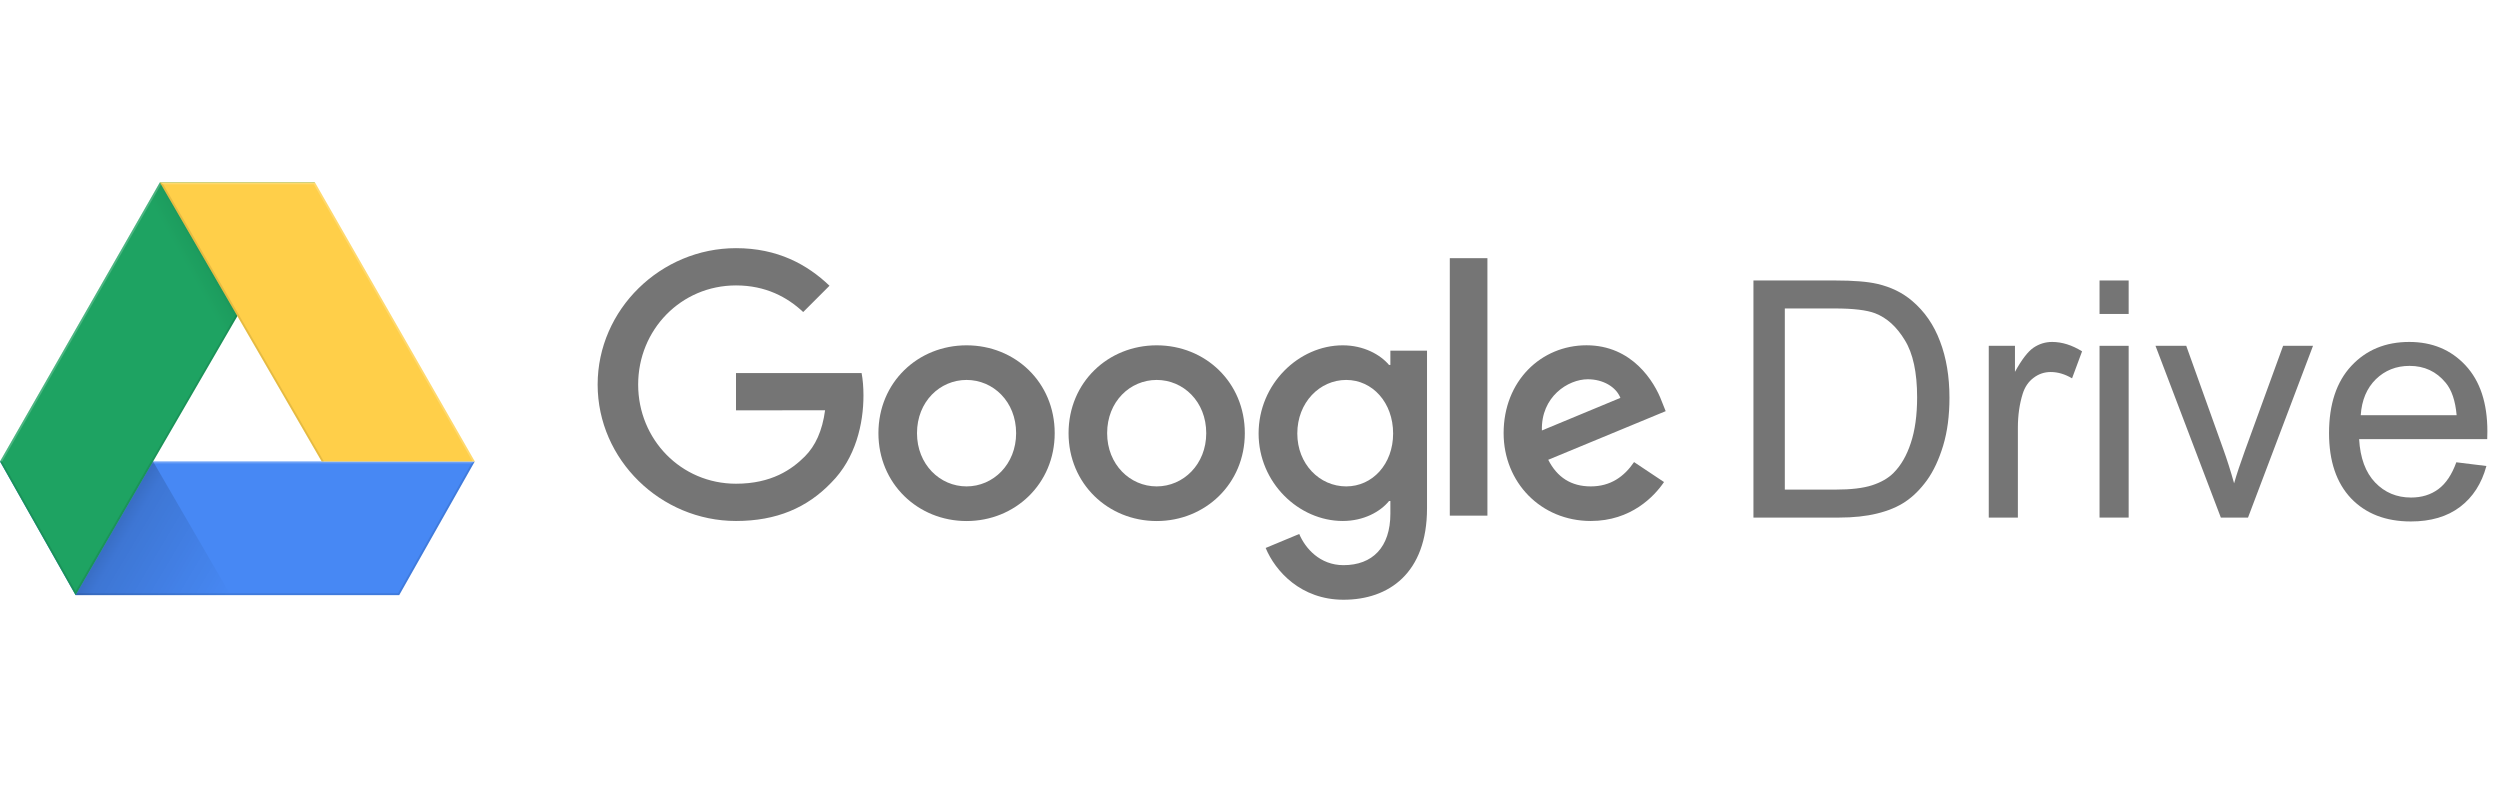
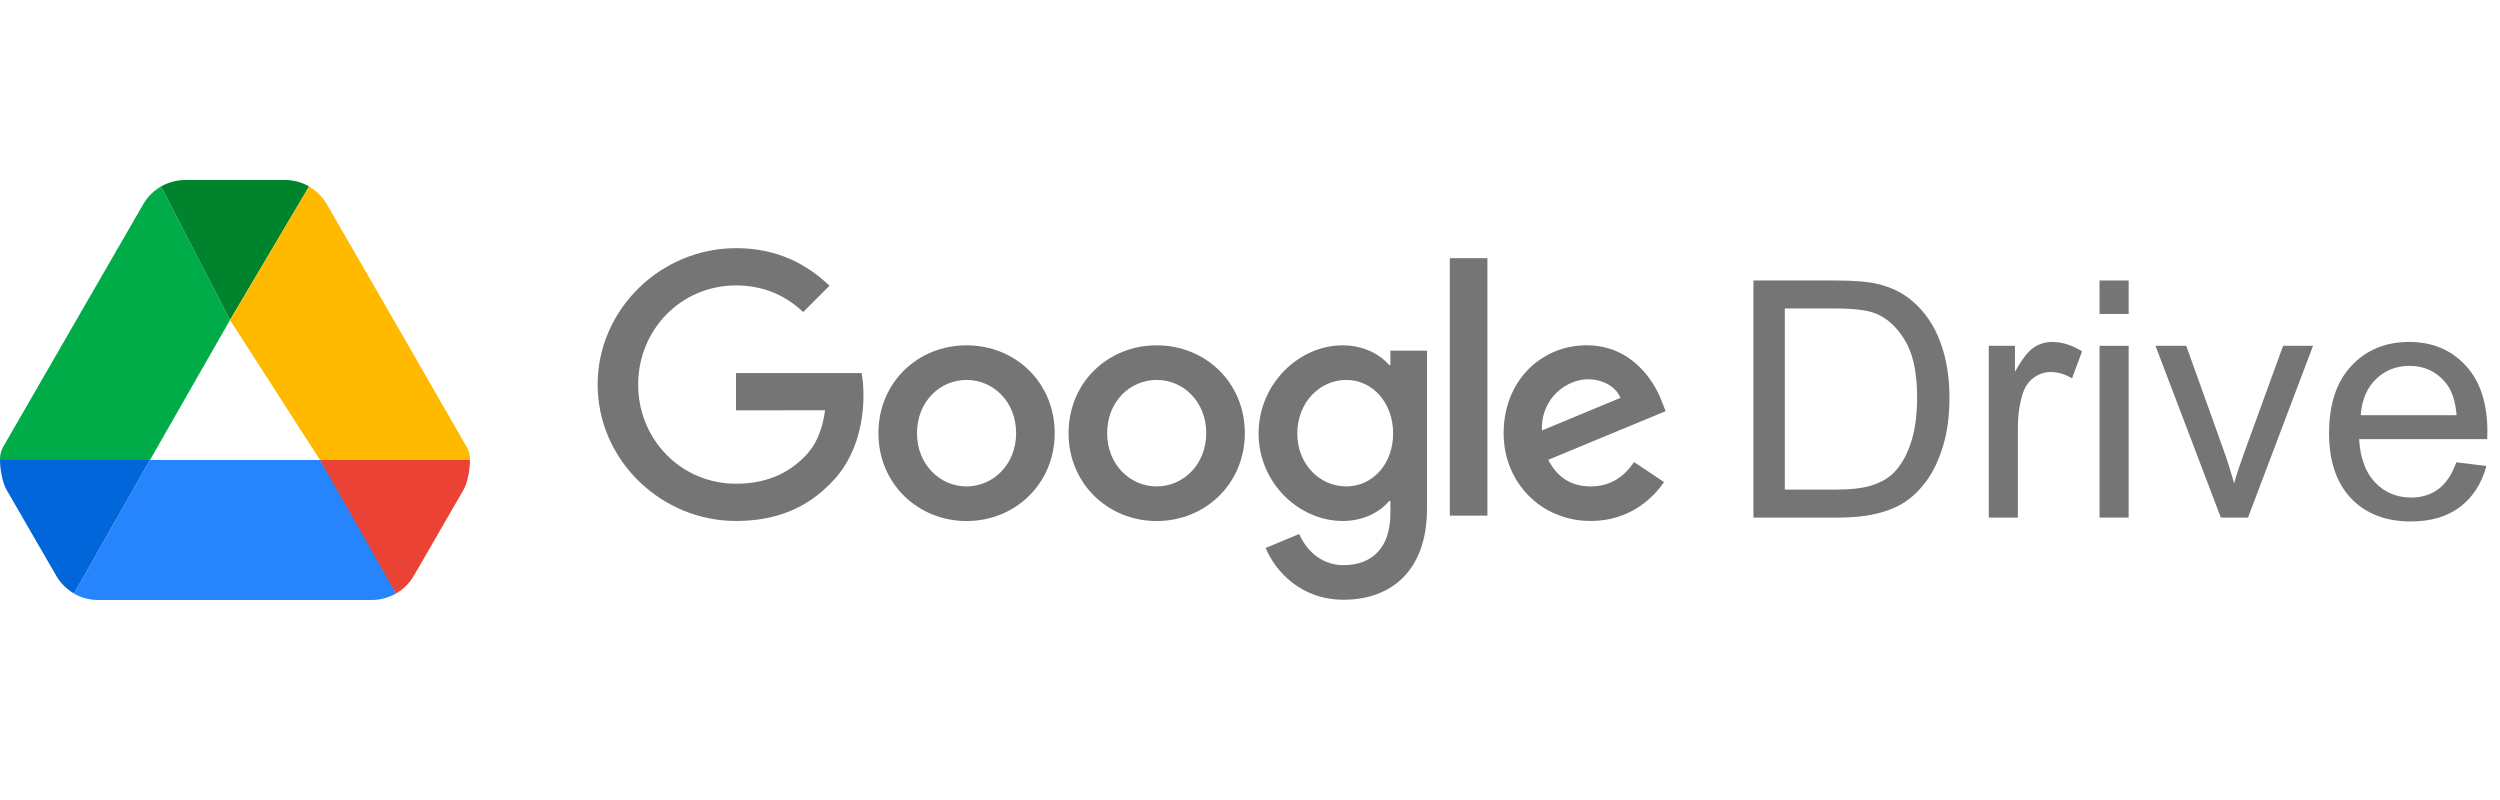
<svg xmlns="http://www.w3.org/2000/svg" width="125" height="40" viewBox="0 0 125 40" fill="none">
-   <rect width="125" height="40" fill="white" />
+   <path d="M125 0H0V40H125V0Z" fill="white" />
  <path d="M87.672 25.879V14.024H91.756C92.678 14.024 93.381 14.081 93.866 14.194C94.546 14.351 95.125 14.634 95.605 15.043C96.23 15.572 96.697 16.248 97.004 17.073C97.317 17.892 97.473 18.831 97.473 19.887C97.473 20.787 97.368 21.585 97.158 22.281C96.947 22.976 96.678 23.553 96.349 24.011C96.02 24.464 95.659 24.823 95.265 25.087C94.877 25.346 94.406 25.542 93.85 25.677C93.3 25.812 92.667 25.879 91.95 25.879H87.672ZM89.241 24.48H91.772C92.554 24.48 93.166 24.407 93.608 24.262C94.055 24.116 94.411 23.912 94.675 23.647C95.047 23.275 95.335 22.777 95.54 22.151C95.751 21.521 95.856 20.758 95.856 19.863C95.856 18.623 95.651 17.671 95.241 17.008C94.837 16.34 94.344 15.892 93.761 15.666C93.341 15.504 92.664 15.423 91.732 15.423H89.241V24.48Z" fill="black" fill-opacity="0.54" />
-   <path d="M99.438 25.879V17.291H100.748V18.593C101.082 17.984 101.39 17.582 101.67 17.388C101.956 17.194 102.268 17.097 102.608 17.097C103.099 17.097 103.597 17.254 104.104 17.566L103.603 18.917C103.247 18.706 102.891 18.601 102.535 18.601C102.217 18.601 101.931 18.698 101.678 18.892C101.425 19.081 101.244 19.345 101.136 19.685C100.974 20.203 100.894 20.769 100.894 21.383V25.879H99.438Z" fill="black" fill-opacity="0.54" />
+   <path d="M99.438 25.879V17.291H100.748V18.593C101.082 17.984 101.39 17.583 101.67 17.389C101.956 17.194 102.268 17.097 102.608 17.097C103.099 17.097 103.597 17.254 104.104 17.566L103.603 18.917C103.247 18.707 102.891 18.602 102.535 18.602C102.217 18.602 101.931 18.698 101.678 18.893C101.425 19.081 101.244 19.345 101.136 19.685C100.974 20.203 100.894 20.769 100.894 21.383V25.879H99.438Z" fill="black" fill-opacity="0.54" />
  <path d="M104.977 15.698V14.024H106.433V15.698H104.977ZM104.977 25.879V17.291H106.433V25.879H104.977Z" fill="black" fill-opacity="0.54" />
-   <path d="M111.042 25.879L107.775 17.291H109.312L111.155 22.434C111.355 22.99 111.538 23.567 111.705 24.165C111.835 23.712 112.015 23.168 112.247 22.531L114.155 17.291H115.651L112.401 25.879H111.042Z" fill="black" fill-opacity="0.54" />
-   <path d="M122.816 23.114L124.32 23.3C124.083 24.178 123.644 24.86 123.002 25.346C122.361 25.831 121.541 26.073 120.544 26.073C119.288 26.073 118.29 25.688 117.552 24.917C116.819 24.141 116.452 23.054 116.452 21.658C116.452 20.213 116.824 19.092 117.568 18.294C118.312 17.496 119.277 17.097 120.463 17.097C121.611 17.097 122.549 17.488 123.277 18.27C124.005 19.052 124.369 20.151 124.369 21.569C124.369 21.655 124.366 21.785 124.361 21.957H117.956C118.01 22.901 118.277 23.623 118.757 24.125C119.237 24.626 119.835 24.877 120.552 24.877C121.086 24.877 121.541 24.736 121.919 24.456C122.296 24.176 122.595 23.728 122.816 23.114ZM118.037 20.761H122.832C122.768 20.038 122.584 19.496 122.282 19.135C121.819 18.574 121.218 18.294 120.479 18.294C119.811 18.294 119.247 18.518 118.789 18.965C118.336 19.413 118.086 20.011 118.037 20.761Z" fill="black" fill-opacity="0.54" />
-   <path d="M52.735 21.659C52.735 24.188 50.756 26.052 48.328 26.052C45.9 26.052 43.921 24.188 43.921 21.659C43.921 19.112 45.9 17.266 48.328 17.266C50.756 17.266 52.735 19.112 52.735 21.659ZM50.806 21.659C50.806 20.078 49.659 18.997 48.328 18.997C46.997 18.997 45.85 20.078 45.85 21.659C45.85 23.223 46.997 24.32 48.328 24.32C49.659 24.32 50.806 23.221 50.806 21.659Z" fill="black" fill-opacity="0.54" />
-   <path d="M62.241 21.659C62.241 24.188 60.262 26.052 57.834 26.052C55.406 26.052 53.428 24.188 53.428 21.659C53.428 19.114 55.406 17.266 57.834 17.266C60.262 17.266 62.241 19.112 62.241 21.659ZM60.312 21.659C60.312 20.078 59.165 18.997 57.834 18.997C56.503 18.997 55.357 20.078 55.357 21.659C55.357 23.223 56.503 24.32 57.834 24.32C59.165 24.32 60.312 23.221 60.312 21.659Z" fill="black" fill-opacity="0.54" />
-   <path d="M71.351 17.531V25.418C71.351 28.662 69.438 29.987 67.176 29.987C65.047 29.987 63.766 28.563 63.283 27.398L64.962 26.699C65.261 27.414 65.994 28.258 67.174 28.258C68.622 28.258 69.519 27.365 69.519 25.683V25.051H69.452C69.02 25.584 68.188 26.049 67.139 26.049C64.942 26.049 62.93 24.136 62.93 21.675C62.93 19.195 64.942 17.266 67.139 17.266C68.186 17.266 69.018 17.732 69.452 18.248H69.519V17.533H71.351V17.531ZM69.656 21.675C69.656 20.128 68.624 18.997 67.311 18.997C65.98 18.997 64.865 20.128 64.865 21.675C64.865 23.206 65.98 24.32 67.311 24.32C68.624 24.32 69.656 23.206 69.656 21.675Z" fill="black" fill-opacity="0.54" />
+   <path d="M111.042 25.879L107.775 17.291H109.312L111.155 22.434C111.355 22.99 111.538 23.567 111.705 24.165C111.835 23.712 112.015 23.168 112.247 22.532L114.155 17.291H115.651L112.401 25.879H111.042Z" fill="black" fill-opacity="0.54" />
+   <path d="M122.816 23.114L124.32 23.3C124.083 24.178 123.644 24.86 123.002 25.346C122.361 25.831 121.541 26.073 120.544 26.073C119.288 26.073 118.29 25.688 117.552 24.917C116.819 24.141 116.452 23.055 116.452 21.658C116.452 20.213 116.824 19.092 117.568 18.294C118.312 17.496 119.277 17.097 120.463 17.097C121.611 17.097 122.549 17.488 123.277 18.27C124.005 19.052 124.369 20.151 124.369 21.569C124.369 21.655 124.366 21.785 124.361 21.957H117.956C118.01 22.901 118.277 23.623 118.757 24.125C119.237 24.626 119.835 24.877 120.552 24.877C121.086 24.877 121.541 24.736 121.919 24.456C122.296 24.176 122.595 23.728 122.816 23.114ZM118.037 20.761H122.832C122.768 20.038 122.584 19.496 122.282 19.135C121.819 18.575 121.218 18.294 120.479 18.294C119.811 18.294 119.247 18.518 118.789 18.965C118.336 19.413 118.086 20.011 118.037 20.761Z" fill="black" fill-opacity="0.54" />
+   <path d="M52.735 21.659C52.735 24.188 50.756 26.052 48.328 26.052C45.9 26.052 43.921 24.188 43.921 21.659C43.921 19.112 45.9 17.266 48.328 17.266C50.756 17.266 52.735 19.112 52.735 21.659ZM50.806 21.659C50.806 20.078 49.659 18.997 48.328 18.997C46.997 18.997 45.85 20.078 45.85 21.659C45.85 23.224 46.997 24.321 48.328 24.321C49.659 24.321 50.806 23.221 50.806 21.659Z" fill="black" fill-opacity="0.54" />
+   <path d="M62.241 21.659C62.241 24.188 60.262 26.052 57.834 26.052C55.406 26.052 53.428 24.188 53.428 21.659C53.428 19.114 55.406 17.266 57.834 17.266C60.262 17.266 62.241 19.112 62.241 21.659ZM60.312 21.659C60.312 20.078 59.165 18.997 57.834 18.997C56.503 18.997 55.357 20.078 55.357 21.659C55.357 23.224 56.503 24.321 57.834 24.321C59.165 24.321 60.312 23.221 60.312 21.659Z" fill="black" fill-opacity="0.54" />
+   <path d="M71.351 17.532V25.418C71.351 28.662 69.438 29.987 67.176 29.987C65.047 29.987 63.766 28.563 63.283 27.398L64.962 26.699C65.261 27.414 65.994 28.258 67.174 28.258C68.622 28.258 69.519 27.365 69.519 25.683V25.052H69.452C69.02 25.584 68.188 26.05 67.139 26.05C64.942 26.05 62.93 24.137 62.93 21.675C62.93 19.195 64.942 17.266 67.139 17.266C68.186 17.266 69.018 17.732 69.452 18.248H69.519V17.534H71.351V17.532ZM69.656 21.675C69.656 20.128 68.624 18.997 67.311 18.997C65.98 18.997 64.865 20.128 64.865 21.675C64.865 23.206 65.98 24.321 67.311 24.321C68.624 24.321 69.656 23.206 69.656 21.675Z" fill="black" fill-opacity="0.54" />
  <path d="M74.371 12.909V25.782H72.49V12.909H74.371Z" fill="black" fill-opacity="0.54" />
  <path d="M81.703 23.104L83.201 24.102C82.717 24.817 81.553 26.049 79.54 26.049C77.045 26.049 75.181 24.12 75.181 21.657C75.181 19.044 77.061 17.264 79.325 17.264C81.604 17.264 82.719 19.078 83.084 20.058L83.284 20.558L77.412 22.989C77.861 23.871 78.56 24.32 79.54 24.32C80.523 24.32 81.204 23.837 81.703 23.104ZM77.095 21.524L81.02 19.894C80.804 19.345 80.154 18.963 79.39 18.963C78.41 18.963 77.045 19.829 77.095 21.524Z" fill="black" fill-opacity="0.54" />
  <path d="M36.8 20.516V18.652H43.08C43.141 18.977 43.173 19.361 43.173 19.777C43.173 21.175 42.791 22.904 41.559 24.136C40.361 25.384 38.83 26.049 36.801 26.049C33.042 26.049 29.882 22.988 29.882 19.229C29.882 15.47 33.042 12.408 36.801 12.408C38.881 12.408 40.362 13.224 41.475 14.287L40.16 15.602C39.362 14.854 38.281 14.271 36.8 14.271C34.055 14.271 31.908 16.484 31.908 19.229C31.908 21.974 34.055 24.186 36.8 24.186C38.58 24.186 39.594 23.471 40.244 22.821C40.77 22.294 41.117 21.542 41.254 20.514L36.8 20.516Z" fill="black" fill-opacity="0.54" />
-   <path d="M1.19209e-07 23.072L3.779 29.758H19.959L23.738 23.072H1.19209e-07Z" fill="#4788F4" />
-   <path d="M23.572 23.169L19.903 29.661H3.835L3.835 29.66L3.779 29.758H19.959L23.738 23.072L23.572 23.169Z" fill="black" fill-opacity="0.1" />
-   <path d="M7.655 23.072L7.599 23.169H23.572L23.738 23.072H7.655Z" fill="white" fill-opacity="0.2" />
-   <path d="M7.654 23.072L11.53 29.758H3.779L7.654 23.072Z" fill="url(#paint0_linear)" />
-   <path d="M0 23.072L3.779 29.758L15.745 9.12H7.993L0 23.072Z" fill="#1EA362" />
-   <path d="M11.869 15.804L3.779 29.758L1.19209e-07 23.072L0.111 23.073L3.78 29.563L11.813 15.708L11.869 15.804Z" fill="black" fill-opacity="0.1" />
-   <path d="M0 23.072L7.993 9.12L8.05 9.217L0.111 23.073L0 23.072Z" fill="white" fill-opacity="0.2" />
-   <path d="M11.297 16.791L11.869 15.804L7.993 9.12L7.425 10.113L11.297 16.791Z" fill="url(#paint1_linear)" />
-   <path d="M7.993 9.12H15.745L23.738 23.072H16.083L7.993 9.12Z" fill="#FFCF49" />
-   <path d="M16.083 23.072L7.993 9.12L8.162 9.217L16.195 23.072H16.083Z" fill="black" fill-opacity="0.1" />
-   <path d="M7.993 9.12H15.745L23.738 23.072H23.627L15.689 9.217H8.162L7.993 9.12Z" fill="white" fill-opacity="0.2" />
-   <defs>
-     <linearGradient id="paint0_linear" x1="5.741" y1="26.318" x2="11.53" y2="29.758" gradientUnits="userSpaceOnUse">
-       <stop stop-opacity="0.2" />
-       <stop offset="0.116" stop-opacity="0.13" />
-       <stop offset="1" stop-opacity="0" />
-     </linearGradient>
-     <linearGradient id="paint1_linear" x1="10.125" y1="12.438" x2="8.696" y2="13.238" gradientUnits="userSpaceOnUse">
-       <stop stop-opacity="0.1" />
-       <stop offset="0.193" stop-opacity="0.04" />
-       <stop offset="0.682" stop-opacity="0" />
-     </linearGradient>
-   </defs>
+   <path d="M1.777 26.998L2.813 28.788C3.029 29.165 3.338 29.462 3.702 29.677L7.5 23H0C0 23.417 0.108 24.104 0.323 24.481L1.777 26.998Z" fill="#0066DA" />
+   <path d="M11.5 16L8.05 9.323C7.687 9.538 7.377 9.835 7.162 10.211L0.323 22.058C0.112 22.426 0 22.575 0 23H7.5L11.5 16Z" fill="#00AC47" />
+   <path d="M19.802 29.677C20.165 29.462 20.475 29.165 20.69 28.788L21.121 28.048L23.181 24.481C23.396 24.104 23.5 23.417 23.5 23H16L17.675 26.365L19.802 29.677Z" fill="#EA4335" />
+   <path d="M11.5 16L15.454 9.323C15.09 9.108 14.673 9 14.242 9H9.262C8.831 9 8.414 9.121 8.05 9.323L11.5 16Z" fill="#00832D" />
+   <path d="M16 23H7.5L3.702 29.677C4.065 29.892 4.483 30 4.913 30H18.59C19.021 30 19.438 29.879 19.802 29.677L16 23Z" fill="#2684FC" />
+   <path d="M19.762 16.134L16.342 10.211C16.127 9.835 15.817 9.538 15.454 9.323L11.5 16L16 23H23.5C23.5 22.583 23.383 22.434 23.167 22.058L19.762 16.134Z" fill="#FFBA00" />
</svg>
